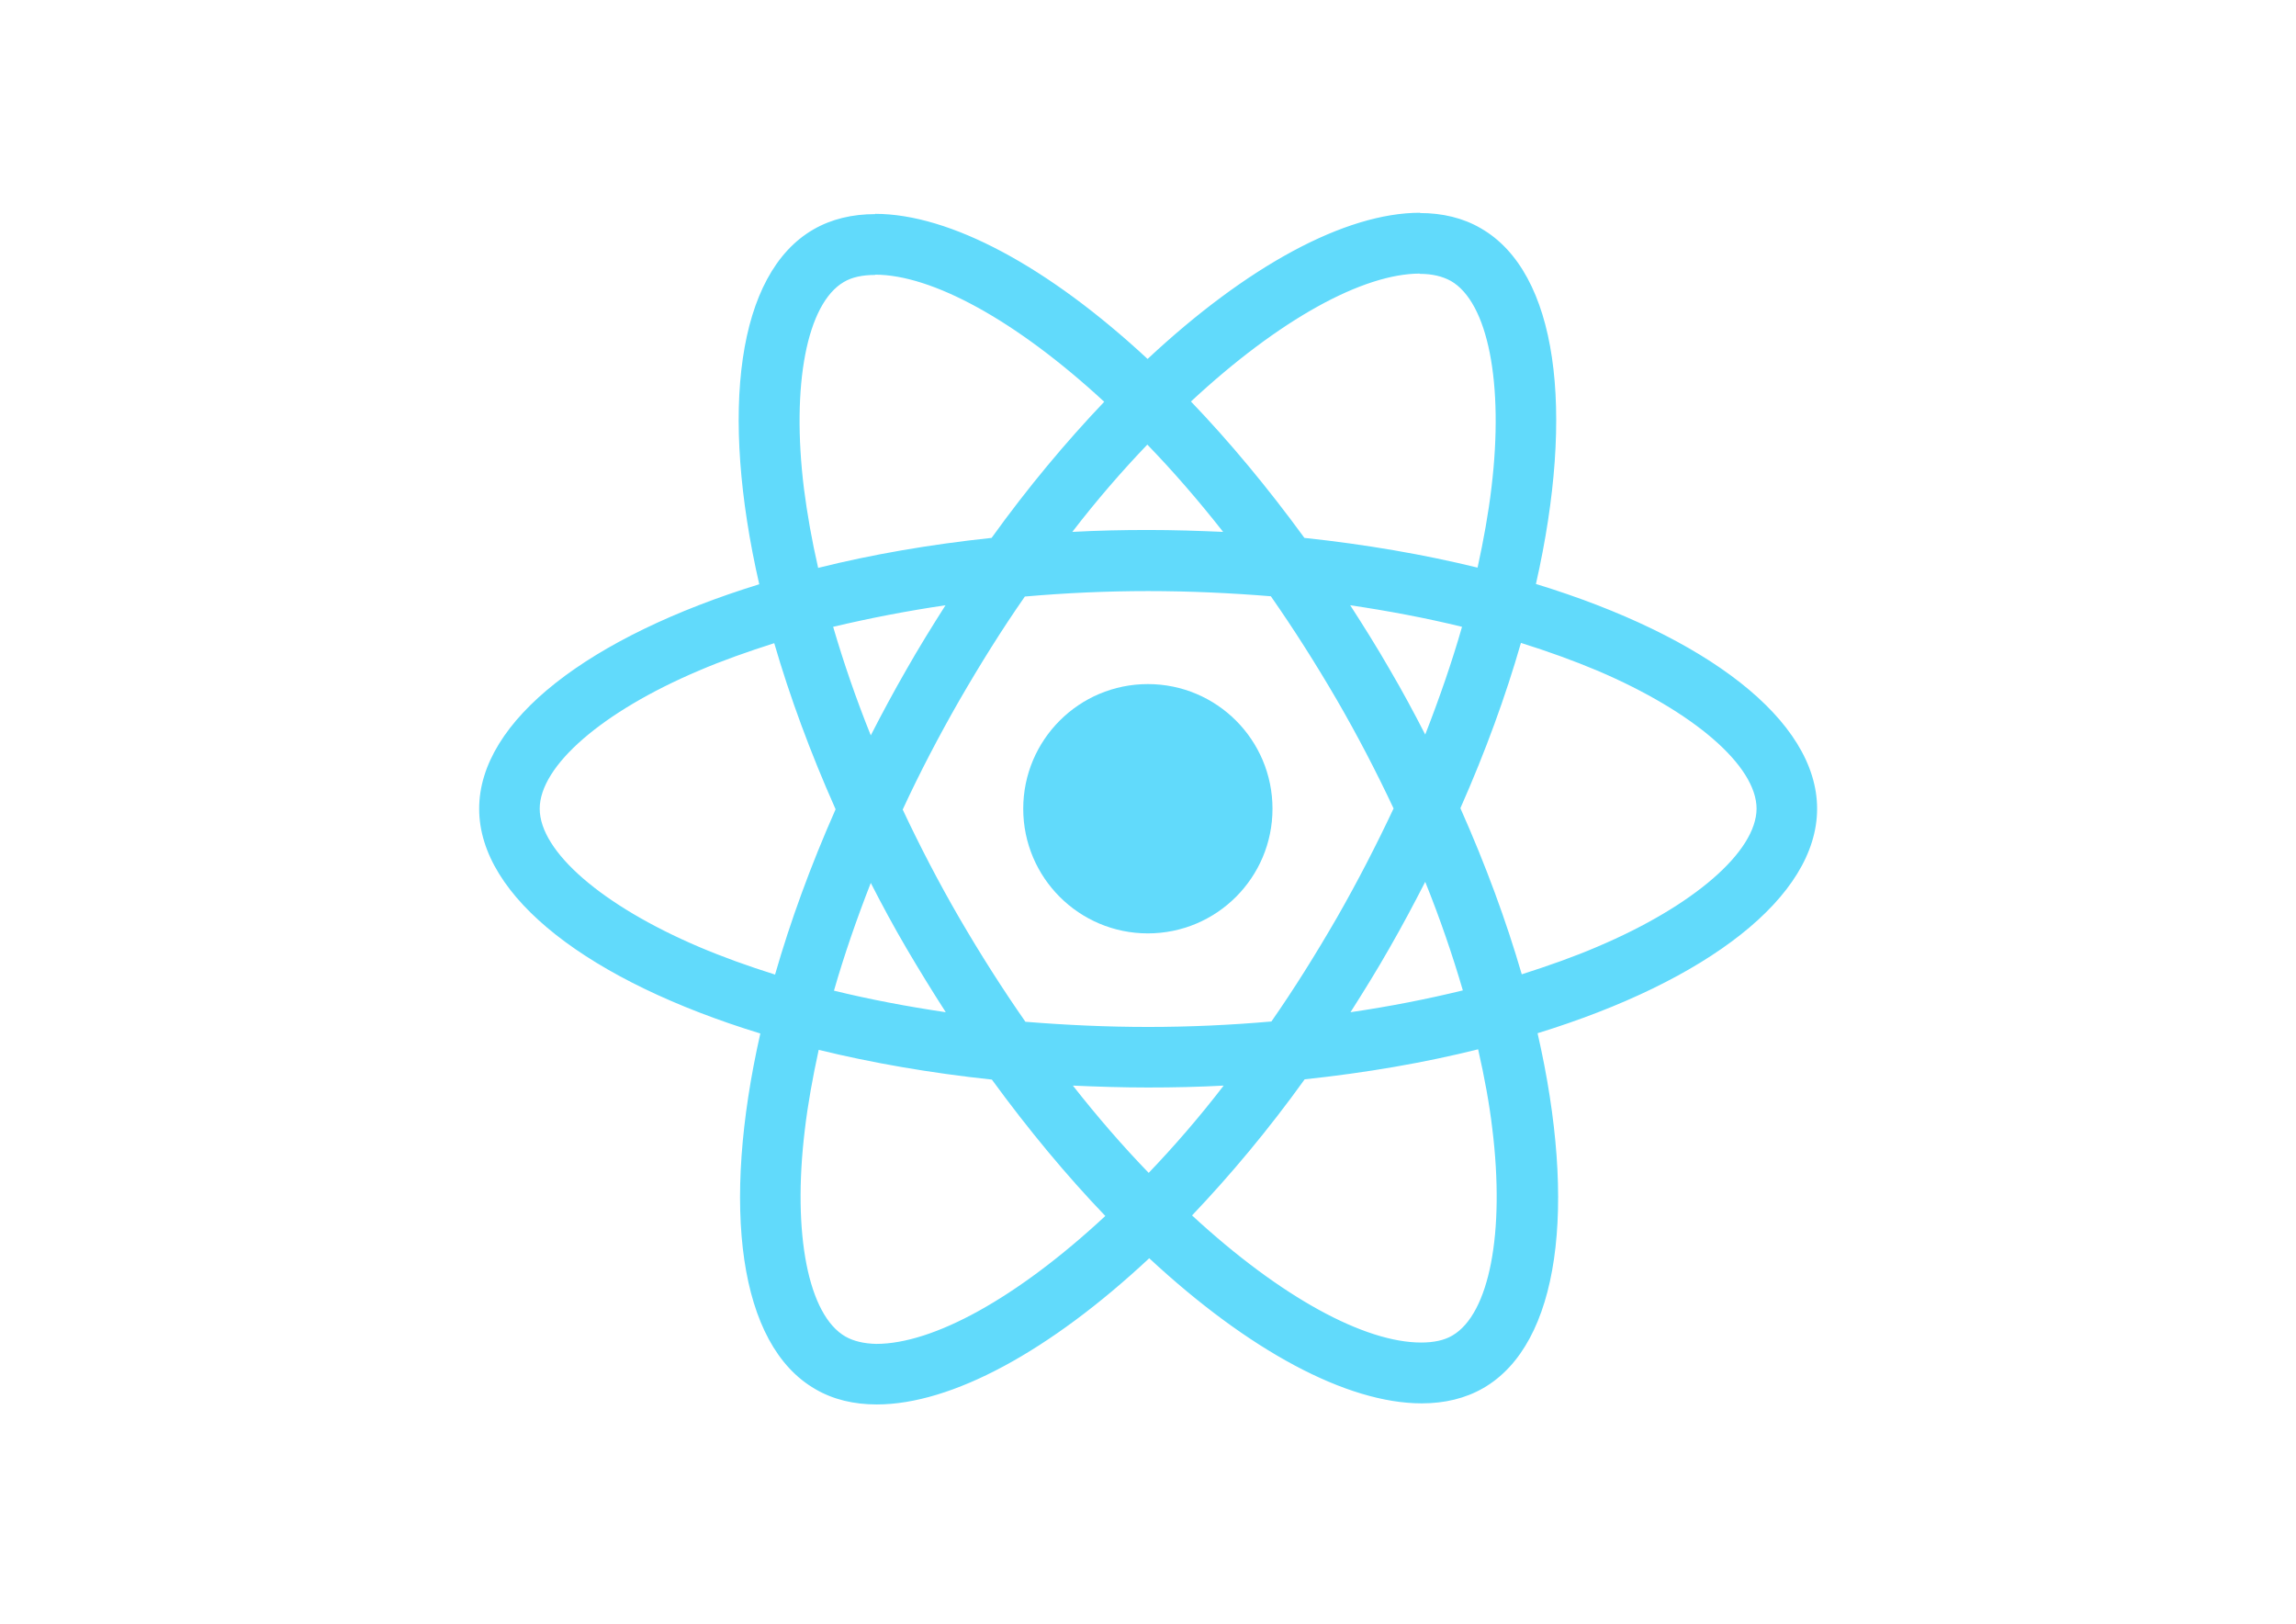
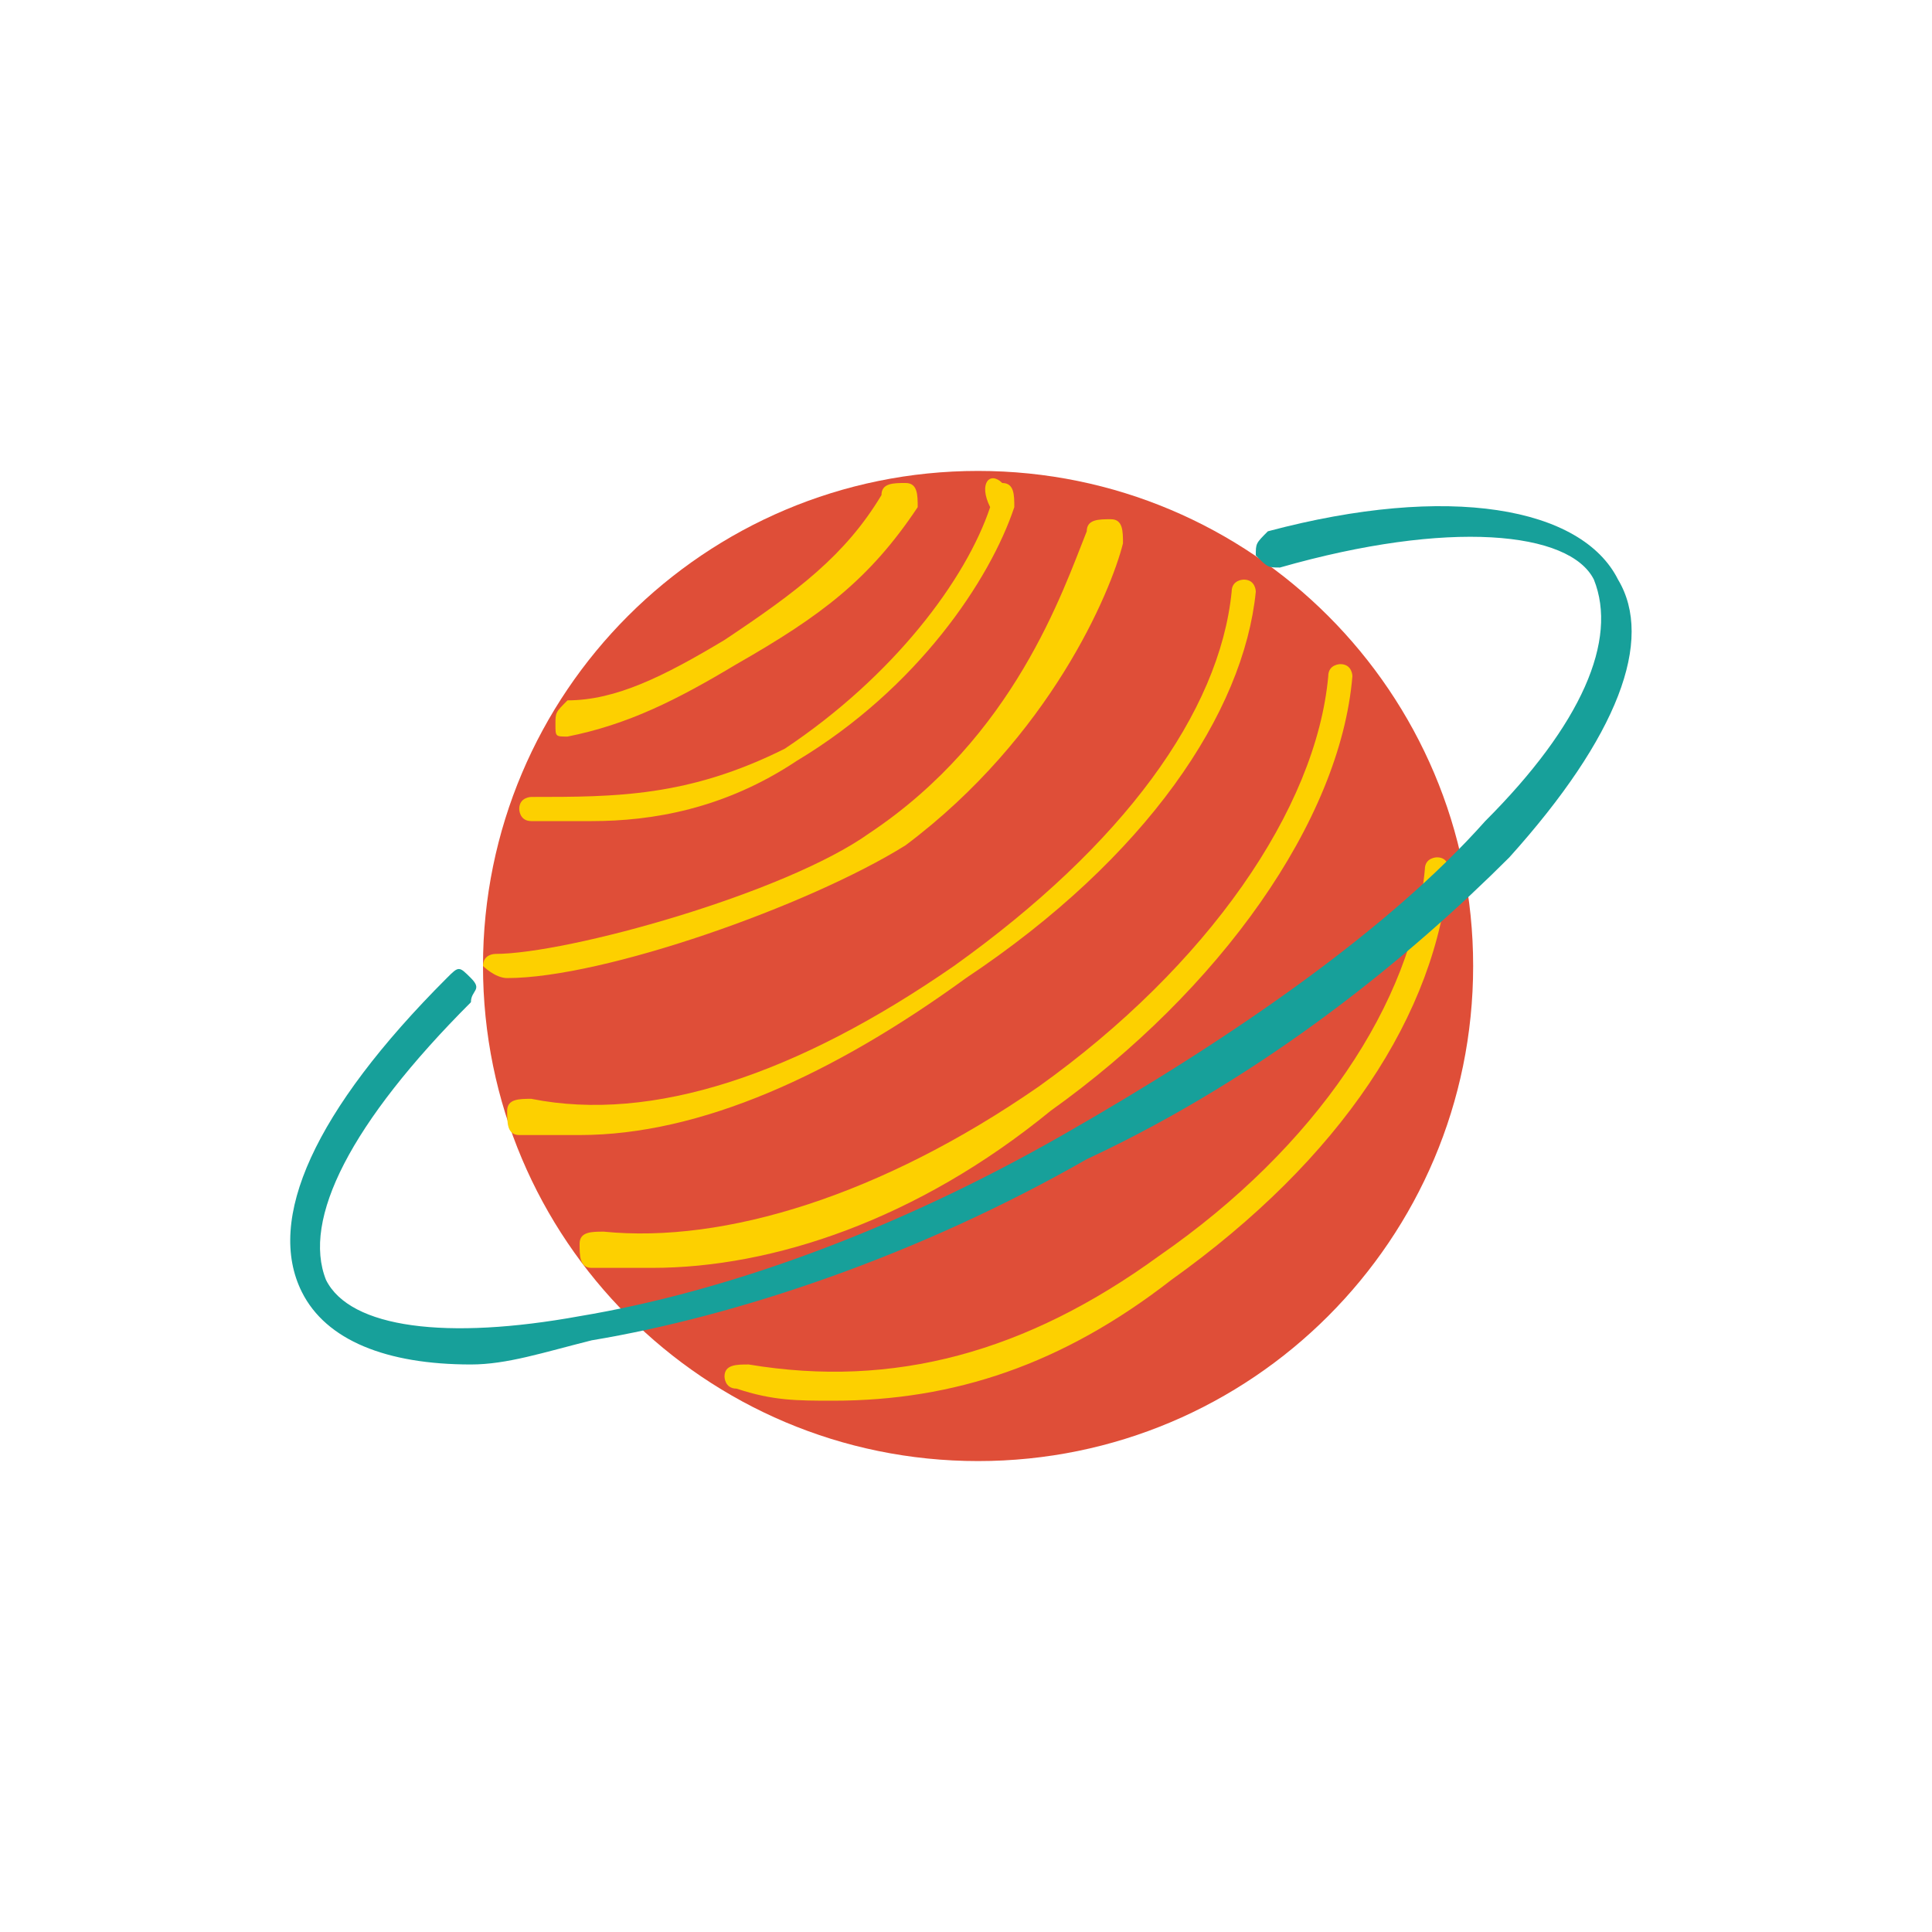
- <svg xmlns="http://www.w3.org/2000/svg" viewBox="0 0 841.9 595.3">
-   <g fill="#61DAFB">
-     <path d="M666.3 296.5c0-32.5-40.7-63.3-103.1-82.4 14.4-63.6 8-114.2-20.2-130.4-6.5-3.8-14.1-5.6-22.4-5.6v22.3c4.6 0 8.3.9 11.4 2.6 13.6 7.8 19.5 37.5 14.9 75.7-1.1 9.4-2.9 19.3-5.1 29.4-19.6-4.8-41-8.5-63.5-10.9-13.5-18.5-27.5-35.3-41.6-50 32.6-30.3 63.2-46.9 84-46.9V78c-27.5 0-63.5 19.6-99.9 53.6-36.4-33.8-72.4-53.2-99.9-53.2v22.3c20.7 0 51.4 16.5 84 46.6-14 14.7-28 31.4-41.3 49.9-22.6 2.4-44 6.1-63.6 11-2.3-10-4-19.7-5.2-29-4.7-38.2 1.1-67.9 14.6-75.8 3-1.8 6.9-2.6 11.5-2.6V78.5c-8.4 0-16 1.8-22.6 5.6-28.1 16.2-34.4 66.7-19.9 130.1-62.2 19.2-102.7 49.9-102.7 82.3 0 32.5 40.7 63.3 103.1 82.4-14.4 63.6-8 114.2 20.2 130.4 6.5 3.8 14.1 5.6 22.5 5.6 27.5 0 63.5-19.6 99.9-53.6 36.4 33.8 72.4 53.2 99.9 53.2 8.4 0 16-1.8 22.6-5.6 28.1-16.2 34.4-66.7 19.9-130.1 62-19.1 102.5-49.9 102.5-82.3zm-130.2-66.7c-3.7 12.9-8.3 26.2-13.5 39.5-4.1-8-8.4-16-13.1-24-4.6-8-9.5-15.8-14.4-23.4 14.2 2.1 27.9 4.7 41 7.9zm-45.8 106.5c-7.8 13.5-15.8 26.3-24.1 38.2-14.9 1.3-30 2-45.2 2-15.1 0-30.2-.7-45-1.9-8.3-11.9-16.4-24.6-24.2-38-7.6-13.1-14.5-26.4-20.8-39.8 6.2-13.4 13.2-26.8 20.7-39.9 7.8-13.5 15.8-26.3 24.1-38.2 14.9-1.3 30-2 45.2-2 15.1 0 30.2.7 45 1.9 8.3 11.9 16.4 24.6 24.2 38 7.6 13.1 14.5 26.4 20.8 39.8-6.3 13.4-13.2 26.8-20.7 39.9zm32.3-13c5.4 13.4 10 26.8 13.8 39.8-13.1 3.2-26.9 5.9-41.2 8 4.9-7.7 9.8-15.6 14.4-23.7 4.6-8 8.9-16.1 13-24.1zM421.2 430c-9.3-9.6-18.6-20.3-27.8-32 9 .4 18.2.7 27.5.7 9.4 0 18.7-.2 27.8-.7-9 11.7-18.3 22.4-27.5 32zm-74.4-58.9c-14.2-2.1-27.9-4.7-41-7.9 3.7-12.9 8.3-26.2 13.5-39.5 4.1 8 8.4 16 13.1 24 4.7 8 9.5 15.8 14.4 23.4zM420.7 163c9.3 9.6 18.6 20.3 27.8 32-9-.4-18.2-.7-27.5-.7-9.4 0-18.7.2-27.8.7 9-11.7 18.3-22.4 27.5-32zm-74 58.9c-4.9 7.7-9.8 15.6-14.4 23.7-4.6 8-8.9 16-13 24-5.4-13.4-10-26.8-13.8-39.8 13.1-3.1 26.9-5.8 41.2-7.9zm-90.5 125.2c-35.4-15.1-58.3-34.9-58.3-50.6 0-15.7 22.9-35.6 58.3-50.6 8.6-3.7 18-7 27.7-10.1 5.7 19.6 13.2 40 22.5 60.9-9.2 20.8-16.6 41.1-22.2 60.6-9.9-3.1-19.3-6.5-28-10.2zM310 490c-13.6-7.8-19.5-37.5-14.9-75.7 1.1-9.4 2.9-19.3 5.1-29.4 19.6 4.8 41 8.5 63.5 10.9 13.5 18.5 27.5 35.3 41.6 50-32.6 30.3-63.2 46.9-84 46.9-4.5-.1-8.3-1-11.3-2.7zm237.2-76.2c4.7 38.2-1.1 67.9-14.6 75.8-3 1.8-6.9 2.6-11.5 2.6-20.7 0-51.4-16.5-84-46.6 14-14.7 28-31.4 41.3-49.9 22.6-2.4 44-6.1 63.6-11 2.3 10.1 4.1 19.8 5.2 29.1zm38.5-66.7c-8.6 3.7-18 7-27.7 10.1-5.7-19.6-13.2-40-22.5-60.9 9.2-20.8 16.6-41.1 22.2-60.6 9.9 3.1 19.3 6.5 28.1 10.2 35.4 15.1 58.3 34.9 58.3 50.6-.1 15.7-23 35.6-58.4 50.6zM320.8 78.4z" />
-     <circle cx="420.9" cy="296.5" r="45.7" />
-     <path d="M520.5 78.1z" />
-   </g>
+ <svg xmlns="http://www.w3.org/2000/svg" width="800px" height="800px" viewBox="0 0 1024 1024" class="icon" version="1.1">
+   <path d="M518.4 512m-262.4 0a262.4 262.4 0 1 0 524.8 0 262.4 262.4 0 1 0-524.8 0Z" fill="#DF4E38" />
+   <path d="M313.6 435.2h-32c-6.4 0-6.4-6.4-6.4-6.4 0-6.4 6.4-6.4 6.4-6.4 44.8 0 83.2 0 134.4-25.6 57.6-38.4 96-89.6 108.8-128-6.4-12.8 0-19.2 6.4-12.8 6.4 0 6.4 6.4 6.4 12.8-12.8 38.4-51.2 96-115.2 134.4-38.4 25.6-76.8 32-108.8 32z" fill="#FDD000" />
+   <path d="M268.8 518.4C262.4 518.4 256 512 256 512c0-6.4 6.4-6.4 6.4-6.4 38.4 0 153.6-32 198.4-64 76.8-51.2 102.4-128 115.2-160 0-6.4 6.4-6.4 12.8-6.4s6.4 6.4 6.4 12.8c-6.4 25.6-38.4 102.4-115.2 160-51.2 32-160 70.4-211.2 70.4z" fill="#FDD000" />
+   <path d="M307.2 601.6h-32c-6.4 0-6.4-6.4-6.4-12.8s6.4-6.4 12.8-6.4c64 12.8 140.8-12.8 224-70.4 89.6-64 140.8-134.4 147.2-198.4 0-6.4 6.4-6.4 6.4-6.4 6.4 0 6.4 6.4 6.4 6.4-6.4 64-57.6 140.8-153.6 204.8-70.4 51.2-140.8 83.2-204.8 83.2z" fill="#FDD000" />
+   <path d="M345.6 672h-32c-6.4 0-6.4-6.4-6.4-12.8s6.4-6.4 12.8-6.4c64 6.4 147.2-19.2 230.4-76.8C640 512 697.6 428.8 704 358.4c0-6.4 6.4-6.4 6.4-6.4 6.4 0 6.4 6.4 6.4 6.4-6.4 76.8-70.4 166.4-160 230.4-70.4 57.6-147.2 83.2-211.2 83.2zM441.6 742.4c-19.2 0-32 0-51.2-6.4-6.4 0-6.4-6.4-6.4-6.4 0-6.4 6.4-6.4 12.8-6.4 76.8 12.8 147.2-6.4 217.6-57.6 83.2-57.6 134.4-134.4 140.8-204.8 0-6.4 6.4-6.4 6.4-6.4 6.4 0 6.4 6.4 6.4 6.4-6.4 76.8-57.6 153.6-147.2 217.6-57.6 44.8-115.2 64-179.2 64zM300.8 390.4c-6.4 0-6.4 0-6.4-6.4s0-6.4 6.4-12.8c25.6 0 51.2-12.8 83.2-32 38.4-25.6 64-44.8 83.2-76.8 0-6.4 6.4-6.4 12.8-6.4s6.4 6.4 6.4 12.8c-25.6 38.4-51.2 57.6-96 83.2-32 19.2-57.6 32-89.6 38.4z" fill="#FDD000" />
+   <path d="M249.6 723.2c-44.8 0-76.8-12.8-89.6-38.4-19.2-38.4 6.4-96 76.8-166.4 6.4-6.4 6.4-6.4 12.8 0s0 6.4 0 12.8c-64 64-89.6 115.2-76.8 147.2 12.8 25.6 64 32 134.4 19.2 76.8-12.8 166.4-44.8 256-96s172.8-108.8 224-166.4c51.2-51.2 70.4-96 57.6-128-12.8-25.6-76.8-32-166.4-6.4-6.4 0-6.4 0-12.8-6.4 0-6.4 0-6.4 6.4-12.8 96-25.6 166.4-12.8 185.6 25.6 19.2 32 0 83.2-57.6 147.2-51.2 51.2-128 115.2-224 160-89.6 51.2-185.6 83.2-262.4 96-25.6 6.4-44.8 12.8-64 12.8z" fill="#17A09A" />
</svg>
